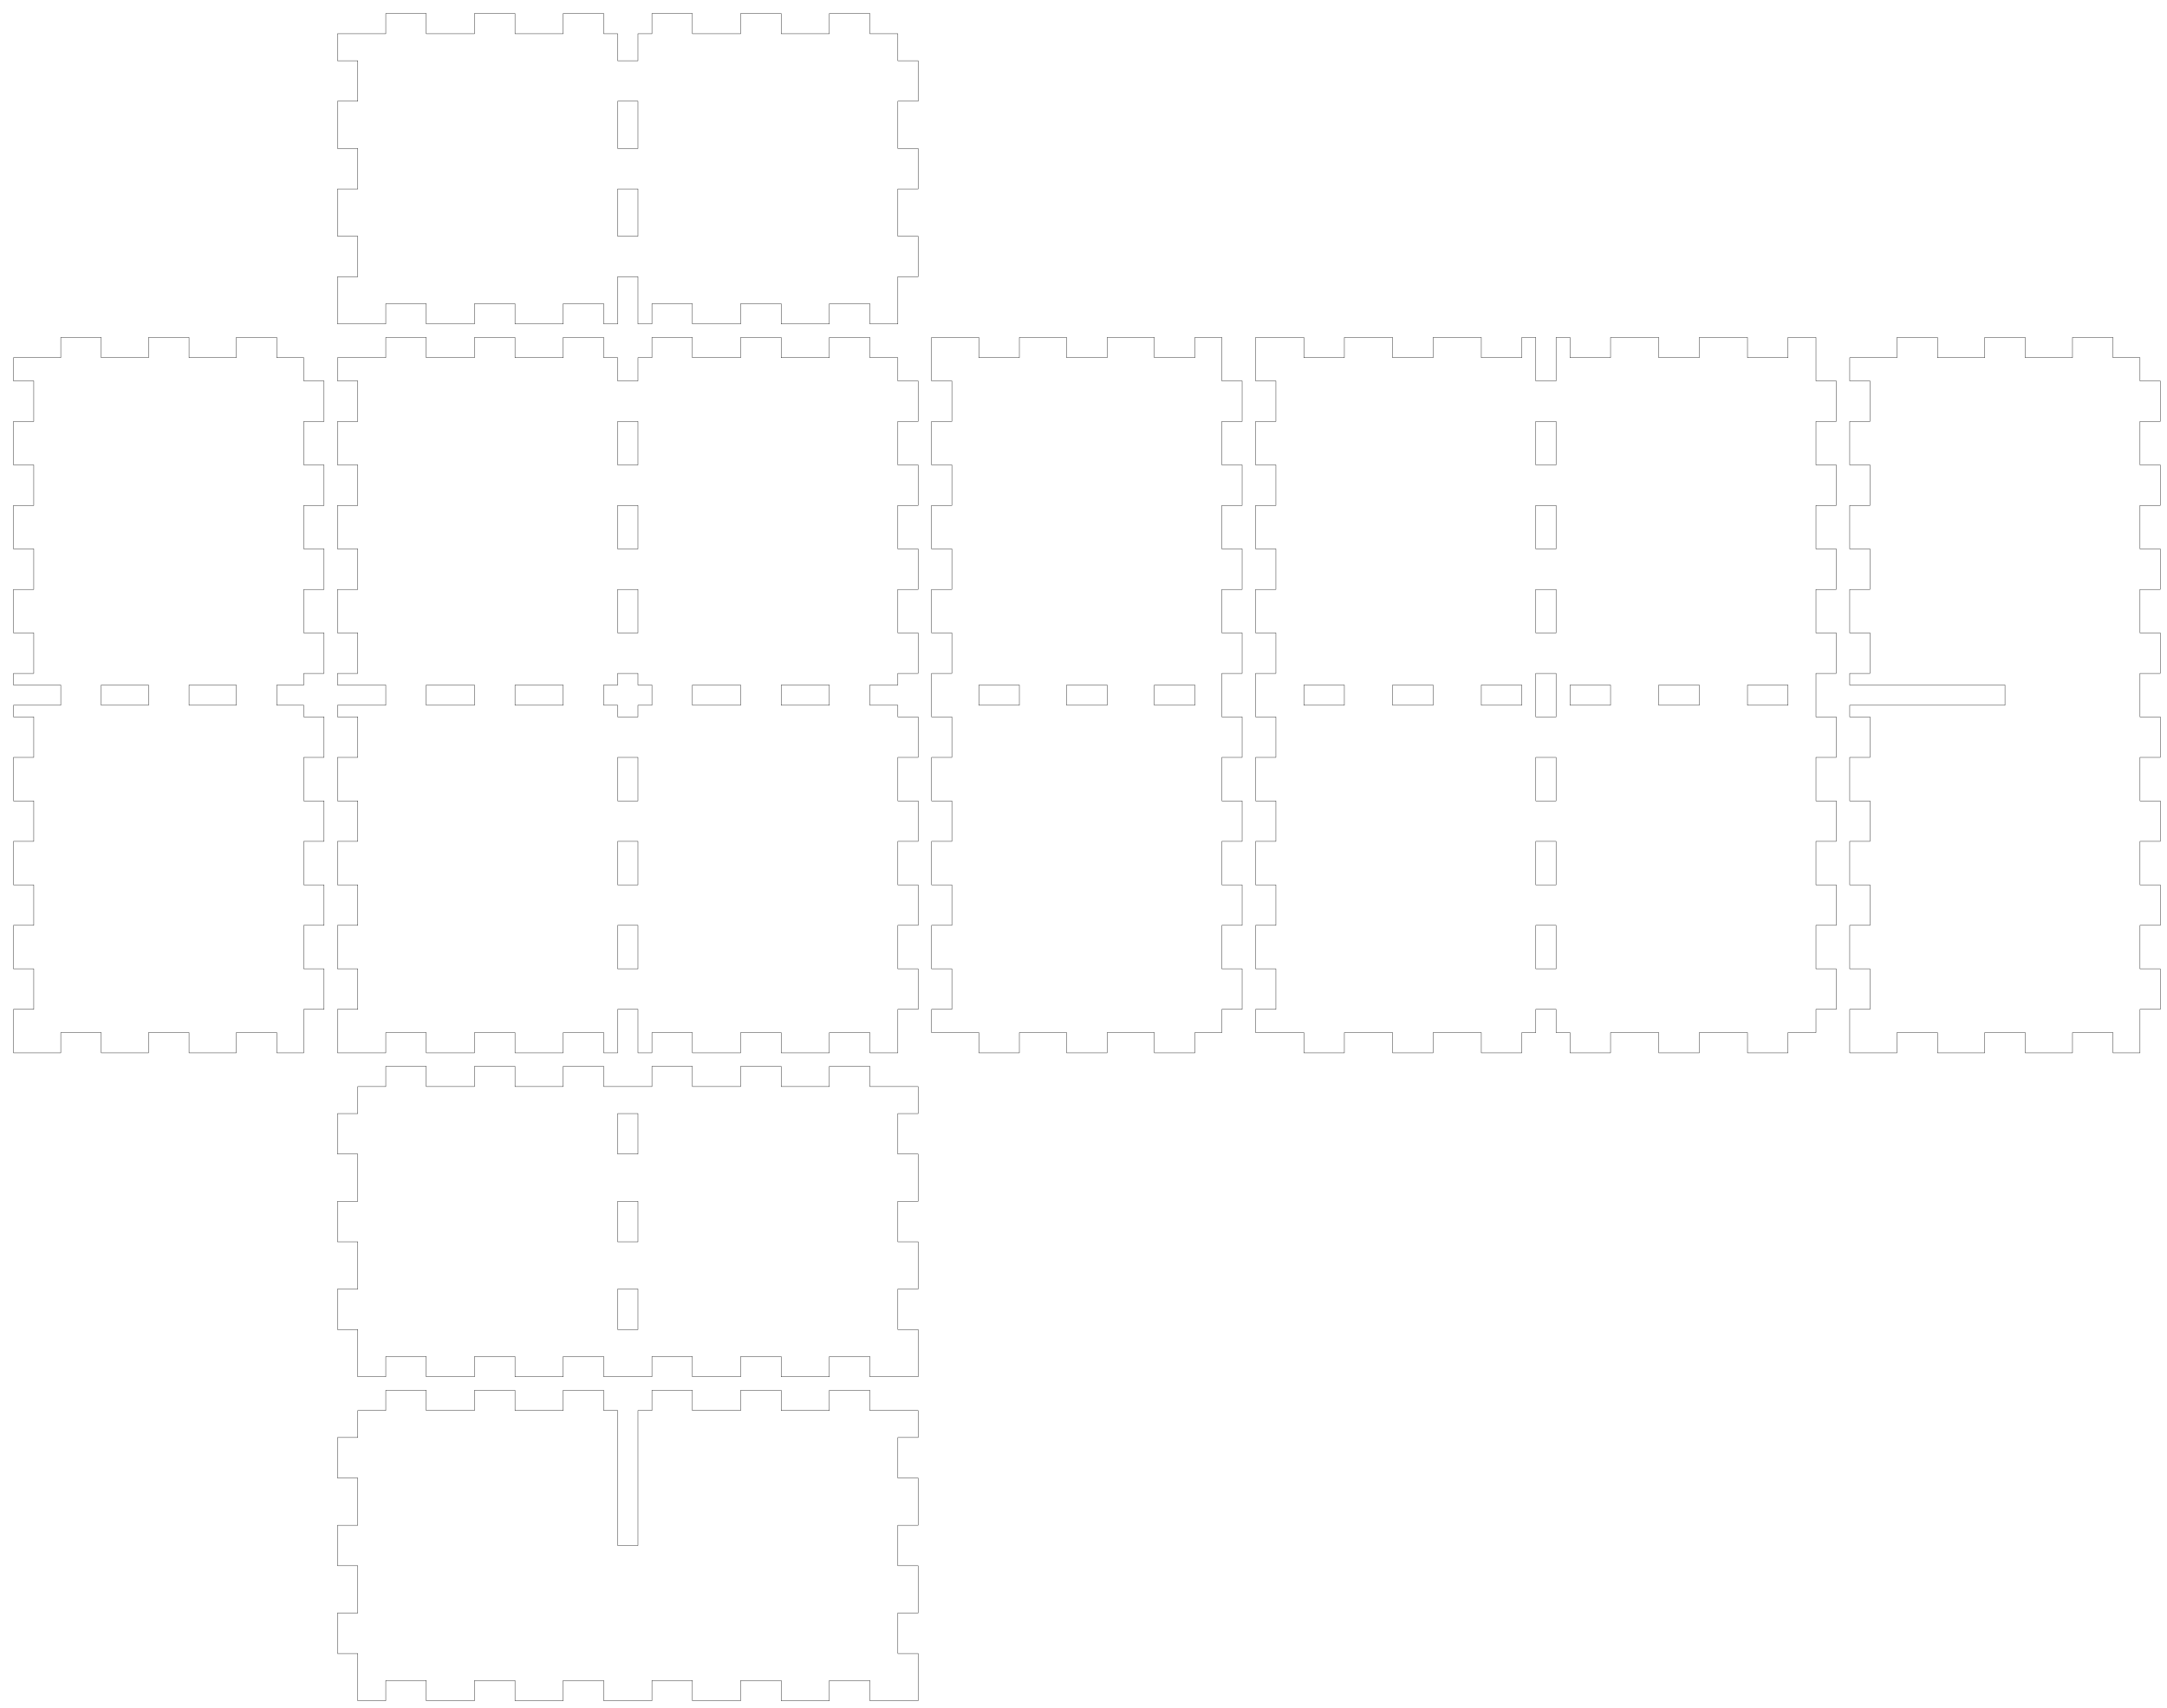
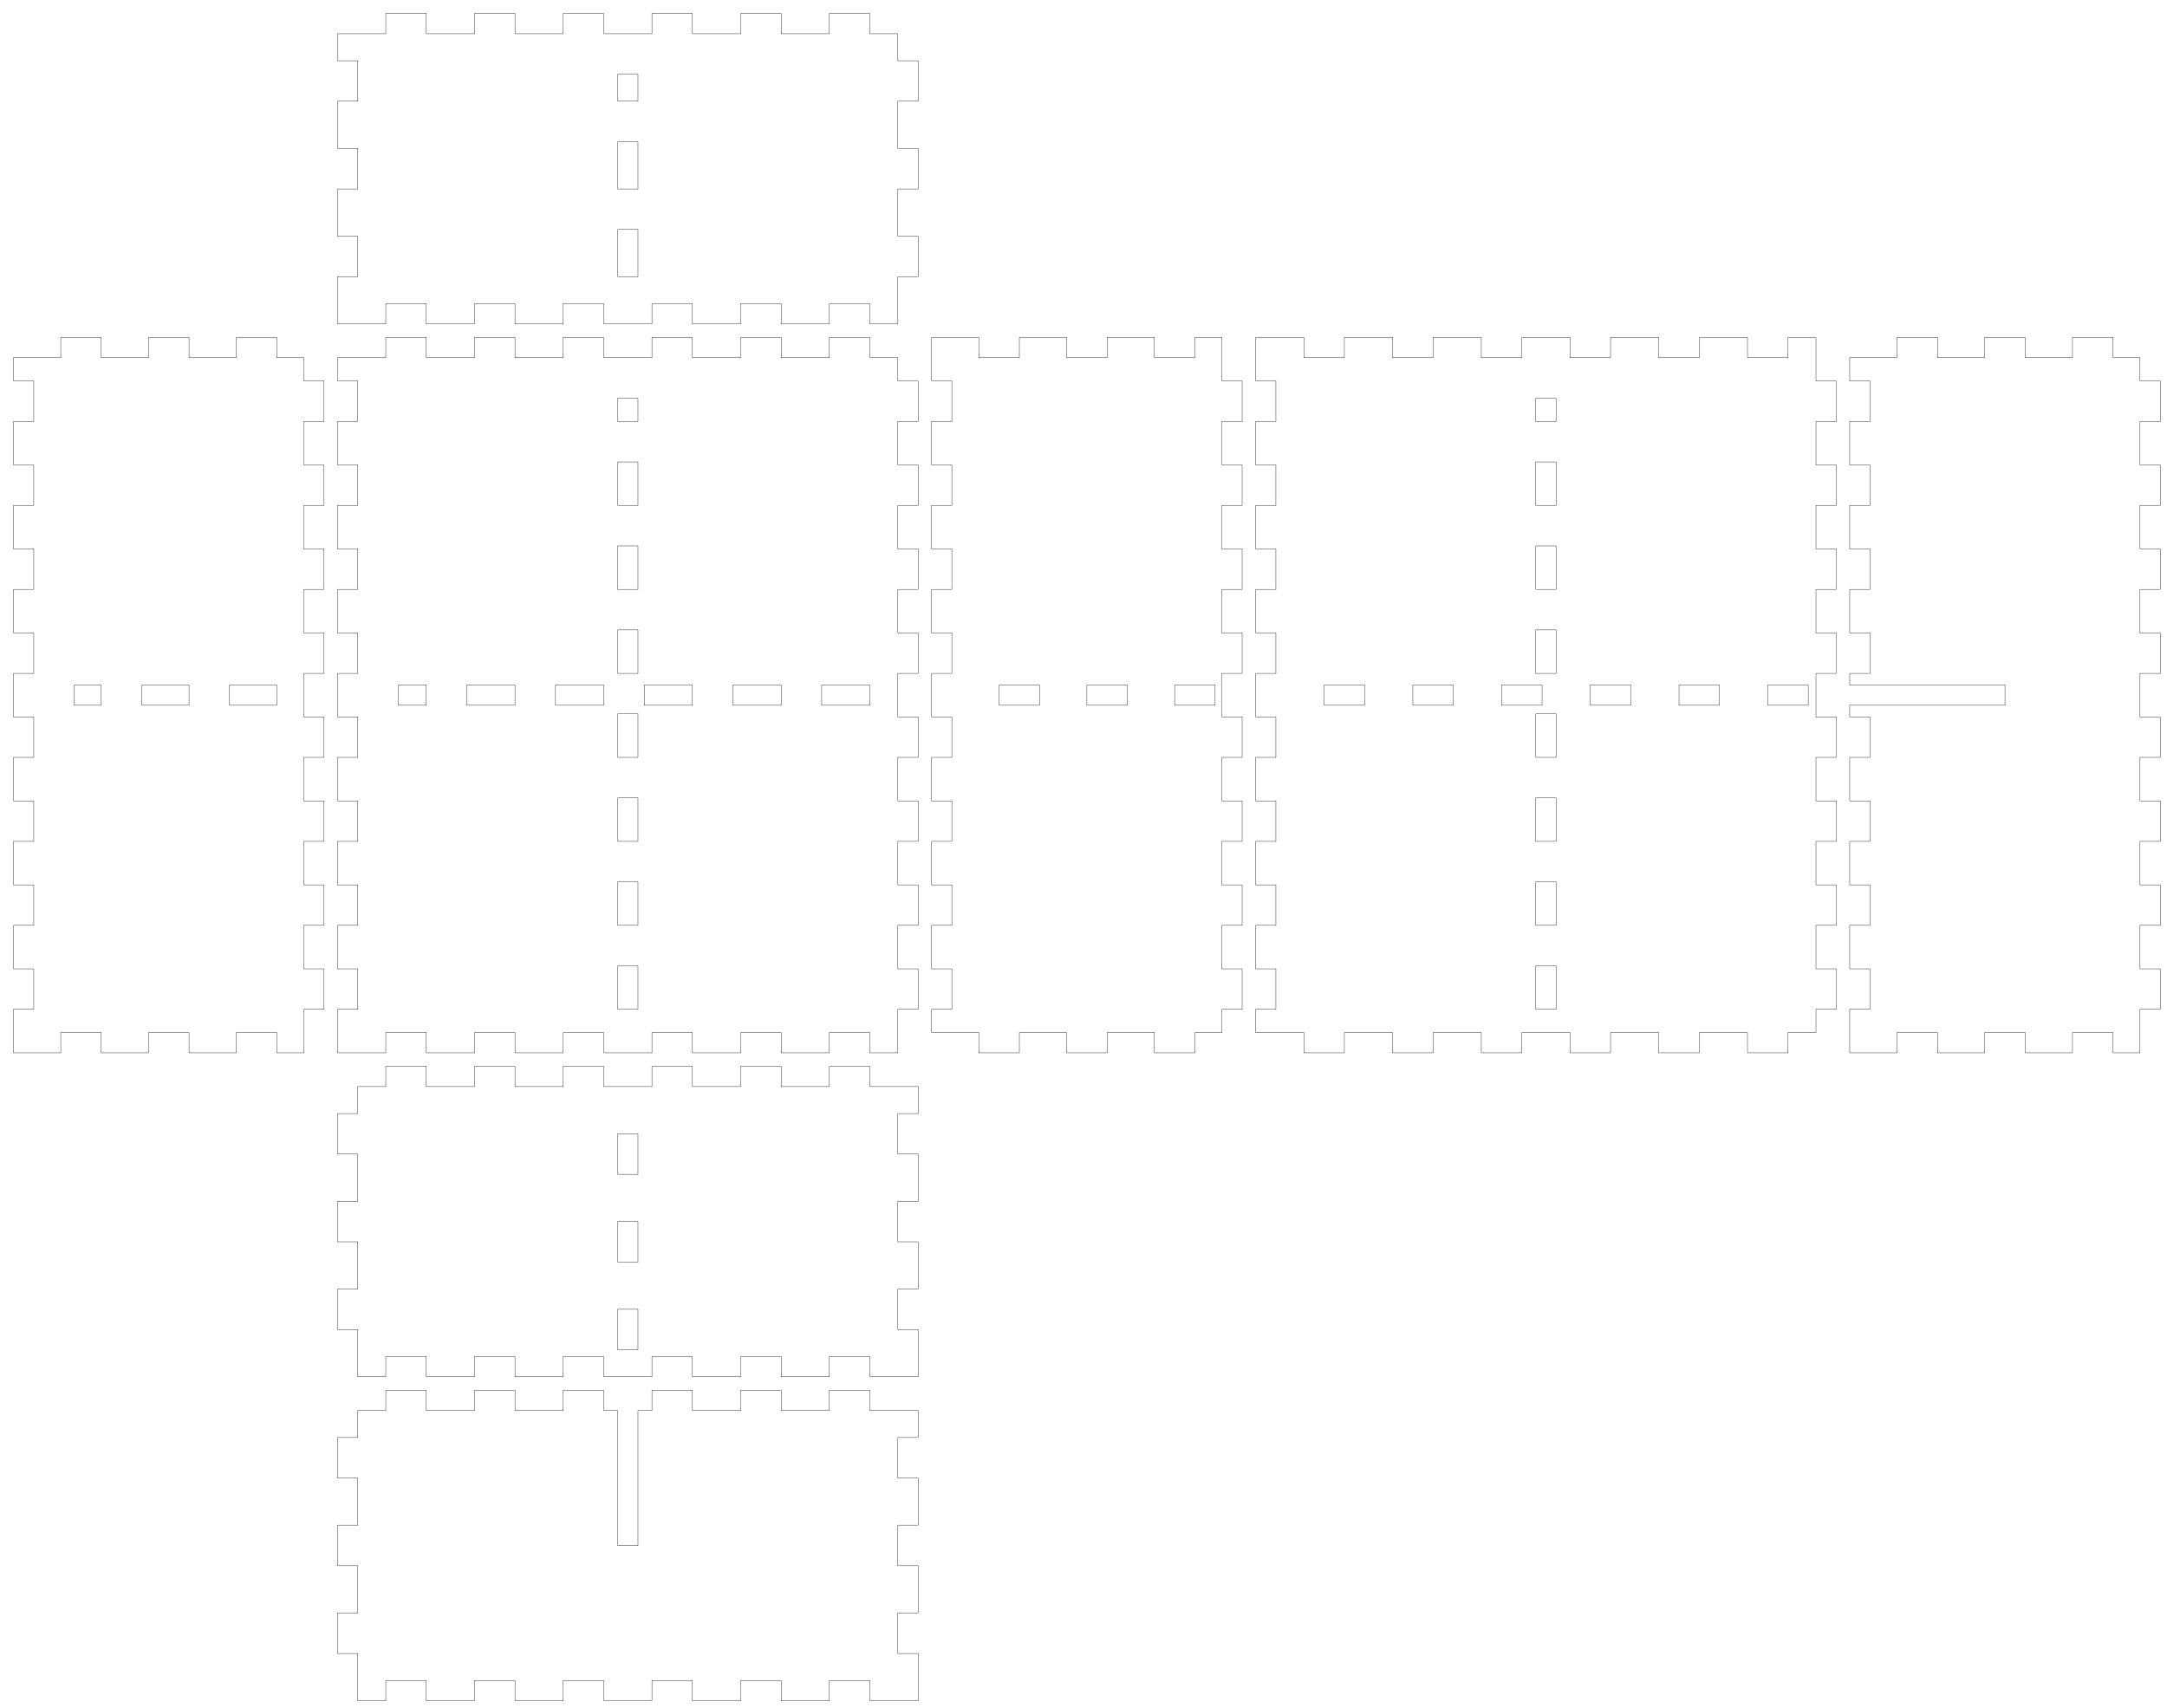
<svg xmlns="http://www.w3.org/2000/svg" width="321mm" height="253mm" viewBox="0 0 321 253" version="1.1" id="svg5">
  <defs id="defs2" />
  <g id="layer1">
-     <path id="piece_001" style="fill:none;stroke:#000000;stroke-width:0.051" d="M 53 165 L 50 165 L 50 171 L 53 171 L 53 178 L 50 178 L 50 184 L 53 184 L 53 191 L 50 191 L 50 197 L 53 197 L 53 204 L 57.143 204 L 57.143 201 L 63.143 201 L 63.143 204 L 70.286 204 L 70.286 201 L 76.286 201 L 76.286 204 L 83.429 204 L 83.429 201 L 89.429 201 L 89.429 204 L 96.571 204 L 96.571 201 L 102.571 201 L 102.571 204 L 109.714 204 L 109.714 201 L 115.714 201 L 115.714 204 L 122.857 204 L 122.857 201 L 128.857 201 L 128.857 204 L 136 204 L 136 197 L 133 197 L 133 191 L 136 191 L 136 184 L 133 184 L 133 178 L 136 178 L 136 171 L 133 171 L 133 165 L 136 165 L 136 161 L 128.857 161 L 128.857 158 L 122.857 158 L 122.857 161 L 115.714 161 L 115.714 158 L 109.714 158 L 109.714 161 L 102.571 161 L 102.571 158 L 96.571 158 L 96.571 161 L 89.429 161 L 89.429 158 L 83.429 158 L 83.429 161 L 76.286 161 L 76.286 158 L 70.286 158 L 70.286 161 L 63.143 161 L 63.143 158 L 57.143 158 L 57.143 161 L 53 161 L 53 165 Z M 91.5 165 L 94.5 165 L 94.5 171 L 91.5 171 L 91.5 165 Z M 91.5 178 L 94.5 178 L 94.5 184 L 91.5 184 L 91.5 178 Z M 91.5 191 L 94.5 191 L 94.5 197 L 91.5 197 L 91.5 191 Z" />
+     <path id="piece_001" style="fill:none;stroke:#000000;stroke-width:0.051" d="M 53 165 L 50 165 L 50 171 L 53 171 L 53 178 L 50 178 L 50 184 L 53 184 L 53 191 L 50 191 L 50 197 L 53 197 L 53 204 L 57.143 204 L 57.143 201 L 63.143 201 L 63.143 204 L 70.286 204 L 70.286 201 L 76.286 201 L 76.286 204 L 83.429 204 L 83.429 201 L 89.429 201 L 89.429 204 L 96.571 204 L 96.571 201 L 102.571 201 L 102.571 204 L 109.714 204 L 109.714 201 L 115.714 201 L 115.714 204 L 122.857 204 L 122.857 201 L 128.857 201 L 128.857 204 L 136 204 L 136 197 L 133 197 L 133 191 L 136 191 L 136 184 L 133 184 L 133 178 L 136 178 L 136 171 L 133 171 L 133 165 L 136 165 L 136 161 L 128.857 161 L 128.857 158 L 122.857 158 L 122.857 161 L 115.714 161 L 115.714 158 L 109.714 158 L 109.714 161 L 102.571 161 L 102.571 158 L 96.571 158 L 96.571 161 L 89.429 161 L 89.429 158 L 83.429 158 L 83.429 161 L 76.286 161 L 76.286 158 L 70.286 158 L 70.286 161 L 63.143 161 L 63.143 158 L 57.143 158 L 57.143 161 L 53 161 L 53 165 Z M 91.5 168 L 94.5 168 L 94.5 174 L 91.5 174 L 91.5 168 Z M 91.5 181 L 94.5 181 L 94.5 187 L 91.5 187 L 91.5 181 Z M 91.5 194 L 94.5 194 L 94.5 200 L 91.5 200 L 91.5 194 Z" />
    <path id="xdivider_001" style="fill:none;stroke:#000000;stroke-width:0.051" d="M 53 213 L 50 213 L 50 219 L 53 219 L 53 226 L 50 226 L 50 232 L 53 232 L 53 239 L 50 239 L 50 245 L 53 245 L 53 252 L 57.143 252 L 57.143 249 L 63.143 249 L 63.143 252 L 70.286 252 L 70.286 249 L 76.286 249 L 76.286 252 L 83.429 252 L 83.429 249 L 89.429 249 L 89.429 252 L 96.571 252 L 96.571 249 L 102.571 249 L 102.571 252 L 109.714 252 L 109.714 249 L 115.714 249 L 115.714 252 L 122.857 252 L 122.857 249 L 128.857 249 L 128.857 252 L 136 252 L 136 245 L 133 245 L 133 239 L 136 239 L 136 232 L 133 232 L 133 226 L 136 226 L 136 219 L 133 219 L 133 213 L 136 213 L 136 209 L 128.857 209 L 128.857 206 L 122.857 206 L 122.857 209 L 115.714 209 L 115.714 206 L 109.714 206 L 109.714 209 L 102.571 209 L 102.571 206 L 96.571 206 L 96.571 209 L 94.5 209 L 94.5 229 L 91.5 229 L 91.5 209 L 89.429 209 L 89.429 206 L 83.429 206 L 83.429 209 L 76.286 209 L 76.286 206 L 70.286 206 L 70.286 209 L 63.143 209 L 63.143 206 L 57.143 206 L 57.143 209 L 53 209 L 53 213 Z" />
-     <path id="piece_002" style="fill:none;stroke:#000000;stroke-width:0.051" d="M 2 56.444 L 5 56.444 L 5 62.444 L 2 62.444 L 2 68.889 L 5 68.889 L 5 74.889 L 2 74.889 L 2 81.333 L 5 81.333 L 5 87.333 L 2 87.333 L 2 93.778 L 5 93.778 L 5 99.778 L 2 99.778 L 2 101.5 L 9 101.5 L 9 104.5 L 2 104.5 L 2 106.222 L 5 106.222 L 5 112.222 L 2 112.222 L 2 118.667 L 5 118.667 L 5 124.667 L 2 124.667 L 2 131.111 L 5 131.111 L 5 137.111 L 2 137.111 L 2 143.556 L 5 143.556 L 5 149.556 L 2 149.556 L 2 156 L 9 156 L 9 153 L 15 153 L 15 156 L 22 156 L 22 153 L 28 153 L 28 156 L 35 156 L 35 153 L 41 153 L 41 156 L 45 156 L 45 149.556 L 48 149.556 L 48 143.556 L 45 143.556 L 45 137.111 L 48 137.111 L 48 131.111 L 45 131.111 L 45 124.667 L 48 124.667 L 48 118.667 L 45 118.667 L 45 112.222 L 48 112.222 L 48 106.222 L 45 106.222 L 45 104.5 L 41 104.5 L 41 101.5 L 45 101.5 L 45 99.778 L 48 99.778 L 48 93.778 L 45 93.778 L 45 87.333 L 48 87.333 L 48 81.333 L 45 81.333 L 45 74.889 L 48 74.889 L 48 68.889 L 45 68.889 L 45 62.444 L 48 62.444 L 48 56.444 L 45 56.444 L 45 53 L 41 53 L 41 50 L 35 50 L 35 53 L 28 53 L 28 50 L 22 50 L 22 53 L 15 53 L 15 50 L 9 50 L 9 53 L 2 53 L 2 56.444 Z M 15 101.5 L 22 101.5 L 22 104.5 L 15 104.5 L 15 101.5 Z M 28 101.5 L 35 101.5 L 35 104.5 L 28 104.5 L 28 101.5 Z" />
+     <path id="piece_002" style="fill:none;stroke:#000000;stroke-width:0.051" d="M 2 56.444 L 5 56.444 L 5 62.444 L 2 62.444 L 2 68.889 L 5 68.889 L 5 74.889 L 2 74.889 L 2 81.333 L 5 81.333 L 5 87.333 L 2 87.333 L 2 93.778 L 5 93.778 L 5 99.778 L 2 99.778 L 2 106.222 L 5 106.222 L 5 112.222 L 2 112.222 L 2 118.667 L 5 118.667 L 5 124.667 L 2 124.667 L 2 131.111 L 5 131.111 L 5 137.111 L 2 137.111 L 2 143.556 L 5 143.556 L 5 149.556 L 2 149.556 L 2 156 L 9 156 L 9 153 L 15 153 L 15 156 L 22 156 L 22 153 L 28 153 L 28 156 L 35 156 L 35 153 L 41 153 L 41 156 L 45 156 L 45 149.556 L 48 149.556 L 48 143.556 L 45 143.556 L 45 137.111 L 48 137.111 L 48 131.111 L 45 131.111 L 45 124.667 L 48 124.667 L 48 118.667 L 45 118.667 L 45 112.222 L 48 112.222 L 48 106.222 L 45 106.222 L 45 99.778 L 48 99.778 L 48 93.778 L 45 93.778 L 45 87.333 L 48 87.333 L 48 81.333 L 45 81.333 L 45 74.889 L 48 74.889 L 48 68.889 L 45 68.889 L 45 62.444 L 48 62.444 L 48 56.444 L 45 56.444 L 45 53 L 41 53 L 41 50 L 35 50 L 35 53 L 28 53 L 28 50 L 22 50 L 22 53 L 15 53 L 15 50 L 9 50 L 9 53 L 2 53 L 2 56.444 Z M 11 101.5 L 15 101.5 L 15 104.5 L 11 104.5 L 11 101.5 Z M 21 101.5 L 28 101.5 L 28 104.5 L 21 104.5 L 21 101.5 Z M 34 101.5 L 41 101.5 L 41 104.5 L 34 104.5 L 34 101.5 Z" />
    <path id="ydivider_001" style="fill:none;stroke:#000000;stroke-width:0.051" d="M 274 56.444 L 277 56.444 L 277 62.444 L 274 62.444 L 274 68.889 L 277 68.889 L 277 74.889 L 274 74.889 L 274 81.333 L 277 81.333 L 277 87.333 L 274 87.333 L 274 93.778 L 277 93.778 L 277 99.778 L 274 99.778 L 274 101.5 L 297 101.5 L 297 104.5 L 274 104.5 L 274 106.222 L 277 106.222 L 277 112.222 L 274 112.222 L 274 118.667 L 277 118.667 L 277 124.667 L 274 124.667 L 274 131.111 L 277 131.111 L 277 137.111 L 274 137.111 L 274 143.556 L 277 143.556 L 277 149.556 L 274 149.556 L 274 156 L 281 156 L 281 153 L 287 153 L 287 156 L 294 156 L 294 153 L 300 153 L 300 156 L 307 156 L 307 153 L 313 153 L 313 156 L 317 156 L 317 149.556 L 320 149.556 L 320 143.556 L 317 143.556 L 317 137.111 L 320 137.111 L 320 131.111 L 317 131.111 L 317 124.667 L 320 124.667 L 320 118.667 L 317 118.667 L 317 112.222 L 320 112.222 L 320 106.222 L 317 106.222 L 317 99.778 L 320 99.778 L 320 93.778 L 317 93.778 L 317 87.333 L 320 87.333 L 320 81.333 L 317 81.333 L 317 74.889 L 320 74.889 L 320 68.889 L 317 68.889 L 317 62.444 L 320 62.444 L 320 56.444 L 317 56.444 L 317 53 L 313 53 L 313 50 L 307 50 L 307 53 L 300 53 L 300 50 L 294 50 L 294 53 L 287 53 L 287 50 L 281 50 L 281 53 L 274 53 L 274 56.444 Z" />
-     <path id="piece_003" style="fill:none;stroke:#000000;stroke-width:0.051" d="M 50 56.444 L 53 56.444 L 53 62.444 L 50 62.444 L 50 68.889 L 53 68.889 L 53 74.889 L 50 74.889 L 50 81.333 L 53 81.333 L 53 87.333 L 50 87.333 L 50 93.778 L 53 93.778 L 53 99.778 L 50 99.778 L 50 101.5 L 57.143 101.5 L 57.143 104.5 L 50 104.5 L 50 106.222 L 53 106.222 L 53 112.222 L 50 112.222 L 50 118.667 L 53 118.667 L 53 124.667 L 50 124.667 L 50 131.111 L 53 131.111 L 53 137.111 L 50 137.111 L 50 143.556 L 53 143.556 L 53 149.556 L 50 149.556 L 50 156 L 57.143 156 L 57.143 153 L 63.143 153 L 63.143 156 L 70.286 156 L 70.286 153 L 76.286 153 L 76.286 156 L 83.429 156 L 83.429 153 L 89.429 153 L 89.429 156 L 91.5 156 L 91.5 149.556 L 94.5 149.556 L 94.5 156 L 96.571 156 L 96.571 153 L 102.571 153 L 102.571 156 L 109.714 156 L 109.714 153 L 115.714 153 L 115.714 156 L 122.857 156 L 122.857 153 L 128.857 153 L 128.857 156 L 133 156 L 133 149.556 L 136 149.556 L 136 143.556 L 133 143.556 L 133 137.111 L 136 137.111 L 136 131.111 L 133 131.111 L 133 124.667 L 136 124.667 L 136 118.667 L 133 118.667 L 133 112.222 L 136 112.222 L 136 106.222 L 133 106.222 L 133 104.5 L 128.857 104.5 L 128.857 101.5 L 133 101.5 L 133 99.778 L 136 99.778 L 136 93.778 L 133 93.778 L 133 87.333 L 136 87.333 L 136 81.333 L 133 81.333 L 133 74.889 L 136 74.889 L 136 68.889 L 133 68.889 L 133 62.444 L 136 62.444 L 136 56.444 L 133 56.444 L 133 53 L 128.857 53 L 128.857 50 L 122.857 50 L 122.857 53 L 115.714 53 L 115.714 50 L 109.714 50 L 109.714 53 L 102.571 53 L 102.571 50 L 96.571 50 L 96.571 53 L 94.5 53 L 94.5 56.444 L 91.5 56.444 L 91.5 53 L 89.429 53 L 89.429 50 L 83.429 50 L 83.429 53 L 76.286 53 L 76.286 50 L 70.286 50 L 70.286 53 L 63.143 53 L 63.143 50 L 57.143 50 L 57.143 53 L 50 53 L 50 56.444 Z M 102.571 101.5 L 109.714 101.5 L 109.714 104.5 L 102.571 104.5 L 102.571 101.5 Z M 115.714 101.5 L 122.857 101.5 L 122.857 104.5 L 115.714 104.5 L 115.714 101.5 Z M 63.143 101.5 L 70.286 101.5 L 70.286 104.5 L 63.143 104.5 L 63.143 101.5 Z M 76.286 101.5 L 83.429 101.5 L 83.429 104.5 L 76.286 104.5 L 76.286 101.5 Z M 89.429 101.5 L 91.5 101.5 L 91.5 99.778 L 94.5 99.778 L 94.5 101.5 L 96.571 101.5 L 96.571 104.5 L 94.5 104.5 L 94.5 106.222 L 91.5 106.222 L 91.5 104.5 L 89.429 104.5 L 89.429 101.5 Z M 91.5 112.222 L 94.5 112.222 L 94.5 118.667 L 91.5 118.667 L 91.5 112.222 Z M 91.5 124.667 L 94.5 124.667 L 94.5 131.111 L 91.5 131.111 L 91.5 124.667 Z M 91.5 137.111 L 94.5 137.111 L 94.5 143.556 L 91.5 143.556 L 91.5 137.111 Z M 91.5 62.444 L 94.5 62.444 L 94.5 68.889 L 91.5 68.889 L 91.5 62.444 Z M 91.5 74.889 L 94.5 74.889 L 94.5 81.333 L 91.5 81.333 L 91.5 74.889 Z M 91.5 87.333 L 94.5 87.333 L 94.5 93.778 L 91.5 93.778 L 91.5 87.333 Z" />
-     <path id="piece_004" style="fill:none;stroke:#000000;stroke-width:0.051" d="M 138 56.444 L 141 56.444 L 141 62.444 L 138 62.444 L 138 68.889 L 141 68.889 L 141 74.889 L 138 74.889 L 138 81.333 L 141 81.333 L 141 87.333 L 138 87.333 L 138 93.778 L 141 93.778 L 141 99.778 L 138 99.778 L 138 106.222 L 141 106.222 L 141 112.222 L 138 112.222 L 138 118.667 L 141 118.667 L 141 124.667 L 138 124.667 L 138 131.111 L 141 131.111 L 141 137.111 L 138 137.111 L 138 143.556 L 141 143.556 L 141 149.556 L 138 149.556 L 138 153 L 145 153 L 145 156 L 151 156 L 151 153 L 158 153 L 158 156 L 164 156 L 164 153 L 171 153 L 171 156 L 177 156 L 177 153 L 181 153 L 181 149.556 L 184 149.556 L 184 143.556 L 181 143.556 L 181 137.111 L 184 137.111 L 184 131.111 L 181 131.111 L 181 124.667 L 184 124.667 L 184 118.667 L 181 118.667 L 181 112.222 L 184 112.222 L 184 106.222 L 181 106.222 L 181 99.778 L 184 99.778 L 184 93.778 L 181 93.778 L 181 87.333 L 184 87.333 L 184 81.333 L 181 81.333 L 181 74.889 L 184 74.889 L 184 68.889 L 181 68.889 L 181 62.444 L 184 62.444 L 184 56.444 L 181 56.444 L 181 50 L 177 50 L 177 53 L 171 53 L 171 50 L 164 50 L 164 53 L 158 53 L 158 50 L 151 50 L 151 53 L 145 53 L 145 50 L 138 50 L 138 56.444 Z M 145 101.5 L 151 101.5 L 151 104.5 L 145 104.5 L 145 101.5 Z M 158 101.5 L 164 101.5 L 164 104.5 L 158 104.5 L 158 101.5 Z M 171 101.5 L 177 101.5 L 177 104.5 L 171 104.5 L 171 101.5 Z" />
-     <path id="piece_005" style="fill:none;stroke:#000000;stroke-width:0.051" d="M 186 56.444 L 189 56.444 L 189 62.444 L 186 62.444 L 186 68.889 L 189 68.889 L 189 74.889 L 186 74.889 L 186 81.333 L 189 81.333 L 189 87.333 L 186 87.333 L 186 93.778 L 189 93.778 L 189 99.778 L 186 99.778 L 186 106.222 L 189 106.222 L 189 112.222 L 186 112.222 L 186 118.667 L 189 118.667 L 189 124.667 L 186 124.667 L 186 131.111 L 189 131.111 L 189 137.111 L 186 137.111 L 186 143.556 L 189 143.556 L 189 149.556 L 186 149.556 L 186 153 L 193.143 153 L 193.143 156 L 199.143 156 L 199.143 153 L 206.286 153 L 206.286 156 L 212.286 156 L 212.286 153 L 219.429 153 L 219.429 156 L 225.429 156 L 225.429 153 L 227.5 153 L 227.5 149.556 L 230.5 149.556 L 230.5 153 L 232.571 153 L 232.571 156 L 238.571 156 L 238.571 153 L 245.714 153 L 245.714 156 L 251.714 156 L 251.714 153 L 258.857 153 L 258.857 156 L 264.857 156 L 264.857 153 L 269 153 L 269 149.556 L 272 149.556 L 272 143.556 L 269 143.556 L 269 137.111 L 272 137.111 L 272 131.111 L 269 131.111 L 269 124.667 L 272 124.667 L 272 118.667 L 269 118.667 L 269 112.222 L 272 112.222 L 272 106.222 L 269 106.222 L 269 99.778 L 272 99.778 L 272 93.778 L 269 93.778 L 269 87.333 L 272 87.333 L 272 81.333 L 269 81.333 L 269 74.889 L 272 74.889 L 272 68.889 L 269 68.889 L 269 62.444 L 272 62.444 L 272 56.444 L 269 56.444 L 269 50 L 264.857 50 L 264.857 53 L 258.857 53 L 258.857 50 L 251.714 50 L 251.714 53 L 245.714 53 L 245.714 50 L 238.571 50 L 238.571 53 L 232.571 53 L 232.571 50 L 230.5 50 L 230.5 56.444 L 227.5 56.444 L 227.5 50 L 225.429 50 L 225.429 53 L 219.429 53 L 219.429 50 L 212.286 50 L 212.286 53 L 206.286 53 L 206.286 50 L 199.143 50 L 199.143 53 L 193.143 53 L 193.143 50 L 186 50 L 186 56.444 Z M 193.143 101.5 L 199.143 101.5 L 199.143 104.5 L 193.143 104.5 L 193.143 101.5 Z M 206.286 101.5 L 212.286 101.5 L 212.286 104.5 L 206.286 104.5 L 206.286 101.5 Z M 219.429 101.5 L 225.429 101.5 L 225.429 104.5 L 219.429 104.5 L 219.429 101.5 Z M 227.5 112.222 L 230.5 112.222 L 230.5 118.667 L 227.5 118.667 L 227.5 112.222 Z M 227.5 124.667 L 230.5 124.667 L 230.5 131.111 L 227.5 131.111 L 227.5 124.667 Z M 227.5 137.111 L 230.5 137.111 L 230.5 143.556 L 227.5 143.556 L 227.5 137.111 Z M 227.5 62.444 L 230.5 62.444 L 230.5 68.889 L 227.5 68.889 L 227.5 62.444 Z M 227.5 74.889 L 230.5 74.889 L 230.5 81.333 L 227.5 81.333 L 227.5 74.889 Z M 227.5 87.333 L 230.5 87.333 L 230.5 93.778 L 227.5 93.778 L 227.5 87.333 Z M 227.5 99.778 L 230.5 99.778 L 230.5 106.222 L 227.5 106.222 L 227.5 99.778 Z M 232.571 101.5 L 238.571 101.5 L 238.571 104.5 L 232.571 104.5 L 232.571 101.5 Z M 245.714 101.5 L 251.714 101.5 L 251.714 104.5 L 245.714 104.5 L 245.714 101.5 Z M 258.857 101.5 L 264.857 101.5 L 264.857 104.5 L 258.857 104.5 L 258.857 101.5 Z" />
-     <path id="piece_006" style="fill:none;stroke:#000000;stroke-width:0.051" d="M 50 9 L 53 9 L 53 15 L 50 15 L 50 22 L 53 22 L 53 28 L 50 28 L 50 35 L 53 35 L 53 41 L 50 41 L 50 48 L 57.143 48 L 57.143 45 L 63.143 45 L 63.143 48 L 70.286 48 L 70.286 45 L 76.286 45 L 76.286 48 L 83.429 48 L 83.429 45 L 89.429 45 L 89.429 48 L 91.5 48 L 91.5 41 L 94.5 41 L 94.5 48 L 96.571 48 L 96.571 45 L 102.571 45 L 102.571 48 L 109.714 48 L 109.714 45 L 115.714 45 L 115.714 48 L 122.857 48 L 122.857 45 L 128.857 45 L 128.857 48 L 133 48 L 133 41 L 136 41 L 136 35 L 133 35 L 133 28 L 136 28 L 136 22 L 133 22 L 133 15 L 136 15 L 136 9 L 133 9 L 133 5 L 128.857 5 L 128.857 2 L 122.857 2 L 122.857 5 L 115.714 5 L 115.714 2 L 109.714 2 L 109.714 5 L 102.571 5 L 102.571 2 L 96.571 2 L 96.571 5 L 94.5 5 L 94.5 9 L 91.5 9 L 91.5 5 L 89.429 5 L 89.429 2 L 83.429 2 L 83.429 5 L 76.286 5 L 76.286 2 L 70.286 2 L 70.286 5 L 63.143 5 L 63.143 2 L 57.143 2 L 57.143 5 L 50 5 L 50 9 Z M 91.5 15 L 94.5 15 L 94.5 22 L 91.5 22 L 91.5 15 Z M 91.5 28 L 94.5 28 L 94.5 35 L 91.5 35 L 91.5 28 Z" />
+     <path id="piece_003" style="fill:none;stroke:#000000;stroke-width:0.051" d="M 50 56.444 L 53 56.444 L 53 62.444 L 50 62.444 L 50 68.889 L 53 68.889 L 53 74.889 L 50 74.889 L 50 81.333 L 53 81.333 L 53 87.333 L 50 87.333 L 50 93.778 L 53 93.778 L 53 99.778 L 50 99.778 L 50 106.222 L 53 106.222 L 53 112.222 L 50 112.222 L 50 118.667 L 53 118.667 L 53 124.667 L 50 124.667 L 50 131.111 L 53 131.111 L 53 137.111 L 50 137.111 L 50 143.556 L 53 143.556 L 53 149.556 L 50 149.556 L 50 156 L 57.143 156 L 57.143 153 L 63.143 153 L 63.143 156 L 70.286 156 L 70.286 153 L 76.286 153 L 76.286 156 L 83.429 156 L 83.429 153 L 89.429 153 L 89.429 156 L 96.571 156 L 96.571 153 L 102.571 153 L 102.571 156 L 109.714 156 L 109.714 153 L 115.714 153 L 115.714 156 L 122.857 156 L 122.857 153 L 128.857 153 L 128.857 156 L 133 156 L 133 149.556 L 136 149.556 L 136 143.556 L 133 143.556 L 133 137.111 L 136 137.111 L 136 131.111 L 133 131.111 L 133 124.667 L 136 124.667 L 136 118.667 L 133 118.667 L 133 112.222 L 136 112.222 L 136 106.222 L 133 106.222 L 133 99.778 L 136 99.778 L 136 93.778 L 133 93.778 L 133 87.333 L 136 87.333 L 136 81.333 L 133 81.333 L 133 74.889 L 136 74.889 L 136 68.889 L 133 68.889 L 133 62.444 L 136 62.444 L 136 56.444 L 133 56.444 L 133 53 L 128.857 53 L 128.857 50 L 122.857 50 L 122.857 53 L 115.714 53 L 115.714 50 L 109.714 50 L 109.714 53 L 102.571 53 L 102.571 50 L 96.571 50 L 96.571 53 L 89.429 53 L 89.429 50 L 83.429 50 L 83.429 53 L 76.286 53 L 76.286 50 L 70.286 50 L 70.286 53 L 63.143 53 L 63.143 50 L 57.143 50 L 57.143 53 L 50 53 L 50 56.444 Z M 108.571 101.5 L 115.714 101.5 L 115.714 104.5 L 108.571 104.5 L 108.571 101.5 Z M 121.714 101.5 L 128.857 101.5 L 128.857 104.5 L 121.714 104.5 L 121.714 101.5 Z M 59 101.5 L 63.143 101.5 L 63.143 104.5 L 59 104.5 L 59 101.5 Z M 69.143 101.5 L 76.286 101.5 L 76.286 104.5 L 69.143 104.5 L 69.143 101.5 Z M 82.286 101.5 L 89.429 101.5 L 89.429 104.5 L 82.286 104.5 L 82.286 101.5 Z M 91.5 105.778 L 94.5 105.778 L 94.5 112.222 L 91.5 112.222 L 91.5 105.778 Z M 91.5 118.222 L 94.5 118.222 L 94.5 124.667 L 91.5 124.667 L 91.5 118.222 Z M 91.5 130.667 L 94.5 130.667 L 94.5 137.111 L 91.5 137.111 L 91.5 130.667 Z M 91.5 143.111 L 94.5 143.111 L 94.5 149.556 L 91.5 149.556 L 91.5 143.111 Z M 91.5 59 L 94.5 59 L 94.5 62.444 L 91.5 62.444 L 91.5 59 Z M 91.5 68.444 L 94.5 68.444 L 94.5 74.889 L 91.5 74.889 L 91.5 68.444 Z M 91.5 80.889 L 94.5 80.889 L 94.5 87.333 L 91.5 87.333 L 91.5 80.889 Z M 91.5 93.333 L 94.5 93.333 L 94.5 99.778 L 91.5 99.778 L 91.5 93.333 Z M 95.429 101.5 L 102.571 101.5 L 102.571 104.5 L 95.429 104.5 L 95.429 101.5 Z" />
+     <path id="piece_004" style="fill:none;stroke:#000000;stroke-width:0.051" d="M 138 56.444 L 141 56.444 L 141 62.444 L 138 62.444 L 138 68.889 L 141 68.889 L 141 74.889 L 138 74.889 L 138 81.333 L 141 81.333 L 141 87.333 L 138 87.333 L 138 93.778 L 141 93.778 L 141 99.778 L 138 99.778 L 138 106.222 L 141 106.222 L 141 112.222 L 138 112.222 L 138 118.667 L 141 118.667 L 141 124.667 L 138 124.667 L 138 131.111 L 141 131.111 L 141 137.111 L 138 137.111 L 138 143.556 L 141 143.556 L 141 149.556 L 138 149.556 L 138 153 L 145 153 L 145 156 L 151 156 L 151 153 L 158 153 L 158 156 L 164 156 L 164 153 L 171 153 L 171 156 L 177 156 L 177 153 L 181 153 L 181 149.556 L 184 149.556 L 184 143.556 L 181 143.556 L 181 137.111 L 184 137.111 L 184 131.111 L 181 131.111 L 181 124.667 L 184 124.667 L 184 118.667 L 181 118.667 L 181 112.222 L 184 112.222 L 184 106.222 L 181 106.222 L 181 99.778 L 184 99.778 L 184 93.778 L 181 93.778 L 181 87.333 L 184 87.333 L 184 81.333 L 181 81.333 L 181 74.889 L 184 74.889 L 184 68.889 L 181 68.889 L 181 62.444 L 184 62.444 L 184 56.444 L 181 56.444 L 181 50 L 177 50 L 177 53 L 171 53 L 171 50 L 164 50 L 164 53 L 158 53 L 158 50 L 151 50 L 151 53 L 145 53 L 145 50 L 138 50 L 138 56.444 Z M 148 101.5 L 154 101.5 L 154 104.5 L 148 104.5 L 148 101.5 Z M 161 101.5 L 167 101.5 L 167 104.5 L 161 104.5 L 161 101.5 Z M 174 101.5 L 180 101.5 L 180 104.5 L 174 104.5 L 174 101.5 Z" />
+     <path id="piece_005" style="fill:none;stroke:#000000;stroke-width:0.051" d="M 186 56.444 L 189 56.444 L 189 62.444 L 186 62.444 L 186 68.889 L 189 68.889 L 189 74.889 L 186 74.889 L 186 81.333 L 189 81.333 L 189 87.333 L 186 87.333 L 186 93.778 L 189 93.778 L 189 99.778 L 186 99.778 L 186 106.222 L 189 106.222 L 189 112.222 L 186 112.222 L 186 118.667 L 189 118.667 L 189 124.667 L 186 124.667 L 186 131.111 L 189 131.111 L 189 137.111 L 186 137.111 L 186 143.556 L 189 143.556 L 189 149.556 L 186 149.556 L 186 153 L 193.143 153 L 193.143 156 L 199.143 156 L 199.143 153 L 206.286 153 L 206.286 156 L 212.286 156 L 212.286 153 L 219.429 153 L 219.429 156 L 225.429 156 L 225.429 153 L 232.571 153 L 232.571 156 L 238.571 156 L 238.571 153 L 245.714 153 L 245.714 156 L 251.714 156 L 251.714 153 L 258.857 153 L 258.857 156 L 264.857 156 L 264.857 153 L 269 153 L 269 149.556 L 272 149.556 L 272 143.556 L 269 143.556 L 269 137.111 L 272 137.111 L 272 131.111 L 269 131.111 L 269 124.667 L 272 124.667 L 272 118.667 L 269 118.667 L 269 112.222 L 272 112.222 L 272 106.222 L 269 106.222 L 269 99.778 L 272 99.778 L 272 93.778 L 269 93.778 L 269 87.333 L 272 87.333 L 272 81.333 L 269 81.333 L 269 74.889 L 272 74.889 L 272 68.889 L 269 68.889 L 269 62.444 L 272 62.444 L 272 56.444 L 269 56.444 L 269 50 L 264.857 50 L 264.857 53 L 258.857 53 L 258.857 50 L 251.714 50 L 251.714 53 L 245.714 53 L 245.714 50 L 238.571 50 L 238.571 53 L 232.571 53 L 232.571 50 L 225.429 50 L 225.429 53 L 219.429 53 L 219.429 50 L 212.286 50 L 212.286 53 L 206.286 53 L 206.286 50 L 199.143 50 L 199.143 53 L 193.143 53 L 193.143 50 L 186 50 L 186 56.444 Z M 196.143 101.5 L 202.143 101.5 L 202.143 104.5 L 196.143 104.5 L 196.143 101.5 Z M 209.286 101.5 L 215.286 101.5 L 215.286 104.5 L 209.286 104.5 L 209.286 101.5 Z M 222.429 101.5 L 228.429 101.5 L 228.429 104.5 L 222.429 104.5 L 222.429 101.5 Z M 227.5 105.778 L 230.5 105.778 L 230.5 112.222 L 227.5 112.222 L 227.5 105.778 Z M 227.5 118.222 L 230.5 118.222 L 230.5 124.667 L 227.5 124.667 L 227.5 118.222 Z M 227.5 130.667 L 230.5 130.667 L 230.5 137.111 L 227.5 137.111 L 227.5 130.667 Z M 227.5 143.111 L 230.5 143.111 L 230.5 149.556 L 227.5 149.556 L 227.5 143.111 Z M 227.5 59 L 230.5 59 L 230.5 62.444 L 227.5 62.444 L 227.5 59 Z M 227.5 68.444 L 230.5 68.444 L 230.5 74.889 L 227.5 74.889 L 227.5 68.444 Z M 227.5 80.889 L 230.5 80.889 L 230.5 87.333 L 227.5 87.333 L 227.5 80.889 Z M 227.5 93.333 L 230.5 93.333 L 230.5 99.778 L 227.5 99.778 L 227.5 93.333 Z M 235.571 101.5 L 241.571 101.5 L 241.571 104.5 L 235.571 104.5 L 235.571 101.5 Z M 248.714 101.5 L 254.714 101.5 L 254.714 104.5 L 248.714 104.5 L 248.714 101.5 Z M 261.857 101.5 L 267.857 101.5 L 267.857 104.5 L 261.857 104.5 L 261.857 101.5 Z" />
+     <path id="piece_006" style="fill:none;stroke:#000000;stroke-width:0.051" d="M 50 9 L 53 9 L 53 15 L 50 15 L 50 22 L 53 22 L 53 28 L 50 28 L 50 35 L 53 35 L 53 41 L 50 41 L 50 48 L 57.143 48 L 57.143 45 L 63.143 45 L 63.143 48 L 70.286 48 L 70.286 45 L 76.286 45 L 76.286 48 L 83.429 48 L 83.429 45 L 89.429 45 L 89.429 48 L 96.571 48 L 96.571 45 L 102.571 45 L 102.571 48 L 109.714 48 L 109.714 45 L 115.714 45 L 115.714 48 L 122.857 48 L 122.857 45 L 128.857 45 L 128.857 48 L 133 48 L 133 41 L 136 41 L 136 35 L 133 35 L 133 28 L 136 28 L 136 22 L 133 22 L 133 15 L 136 15 L 136 9 L 133 9 L 133 5 L 128.857 5 L 128.857 2 L 122.857 2 L 122.857 5 L 115.714 5 L 115.714 2 L 109.714 2 L 109.714 5 L 102.571 5 L 102.571 2 L 96.571 2 L 96.571 5 L 89.429 5 L 89.429 2 L 83.429 2 L 83.429 5 L 76.286 5 L 76.286 2 L 70.286 2 L 70.286 5 L 63.143 5 L 63.143 2 L 57.143 2 L 57.143 5 L 50 5 L 50 9 Z M 91.5 11 L 94.5 11 L 94.5 15 L 91.5 15 L 91.5 11 Z M 91.5 21 L 94.5 21 L 94.5 28 L 91.5 28 L 91.5 21 Z M 91.5 34 L 94.5 34 L 94.5 41 L 91.5 41 L 91.5 34 Z" />
  </g>
</svg>
